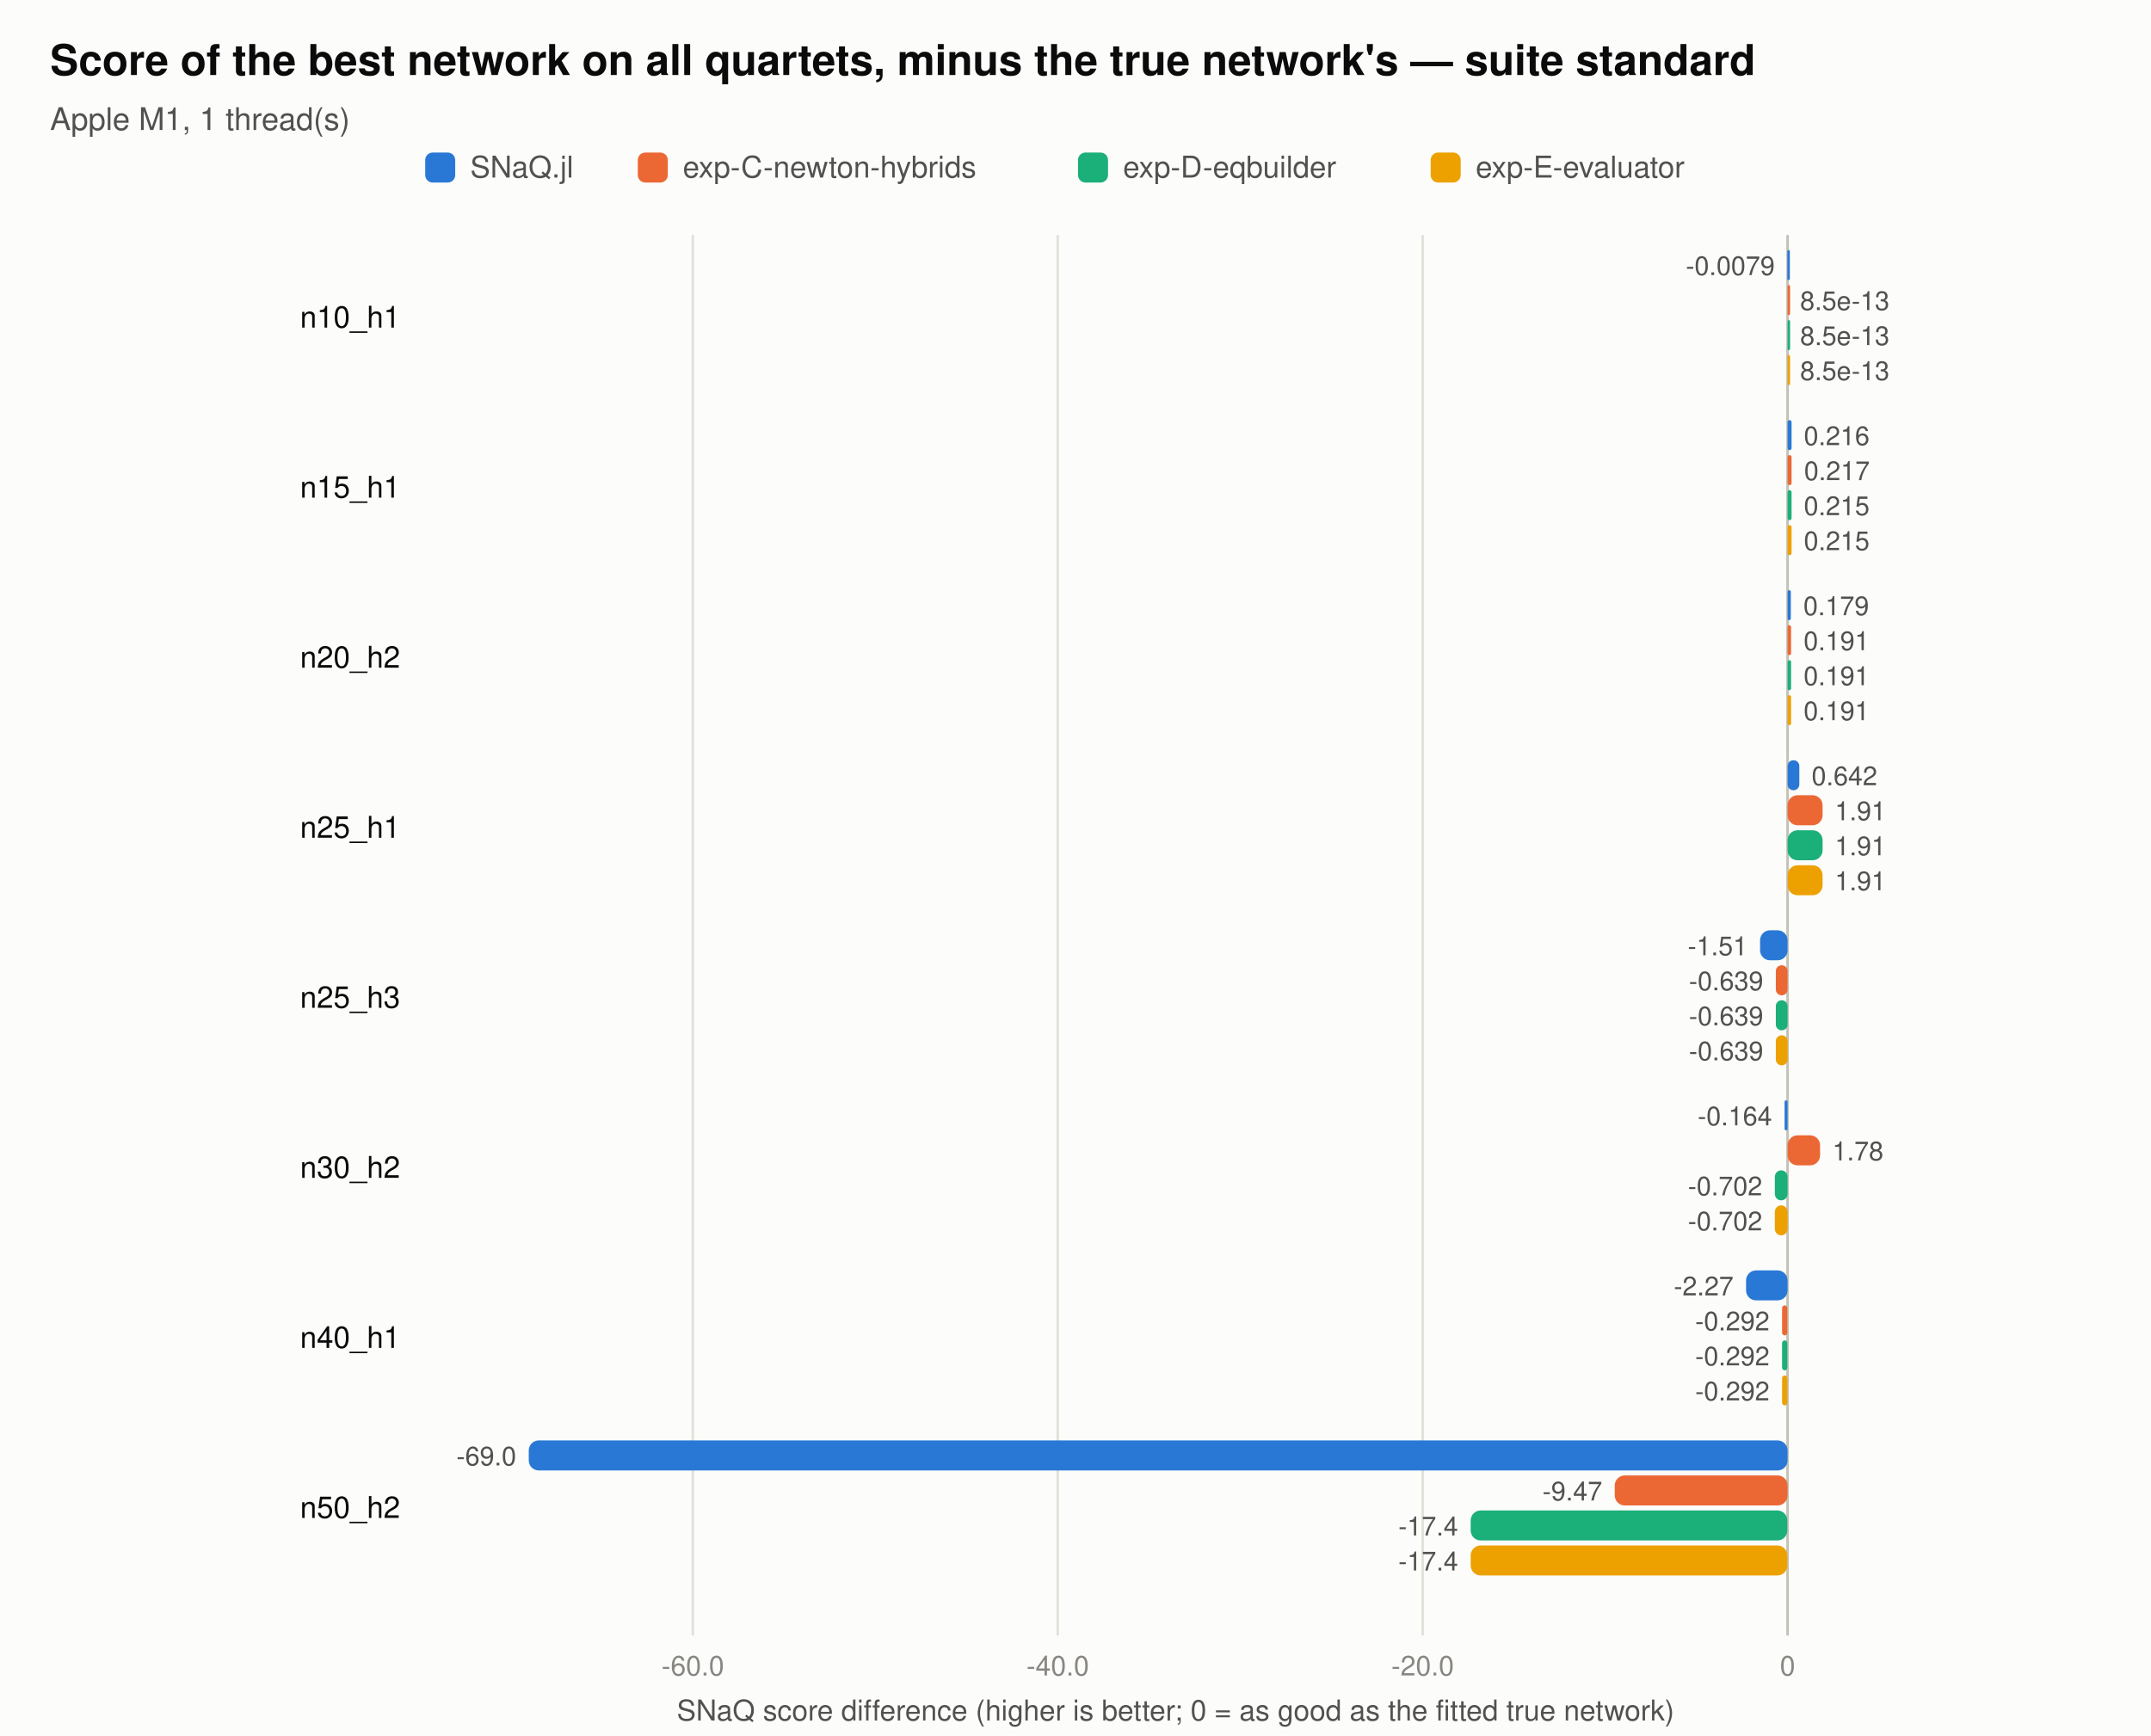
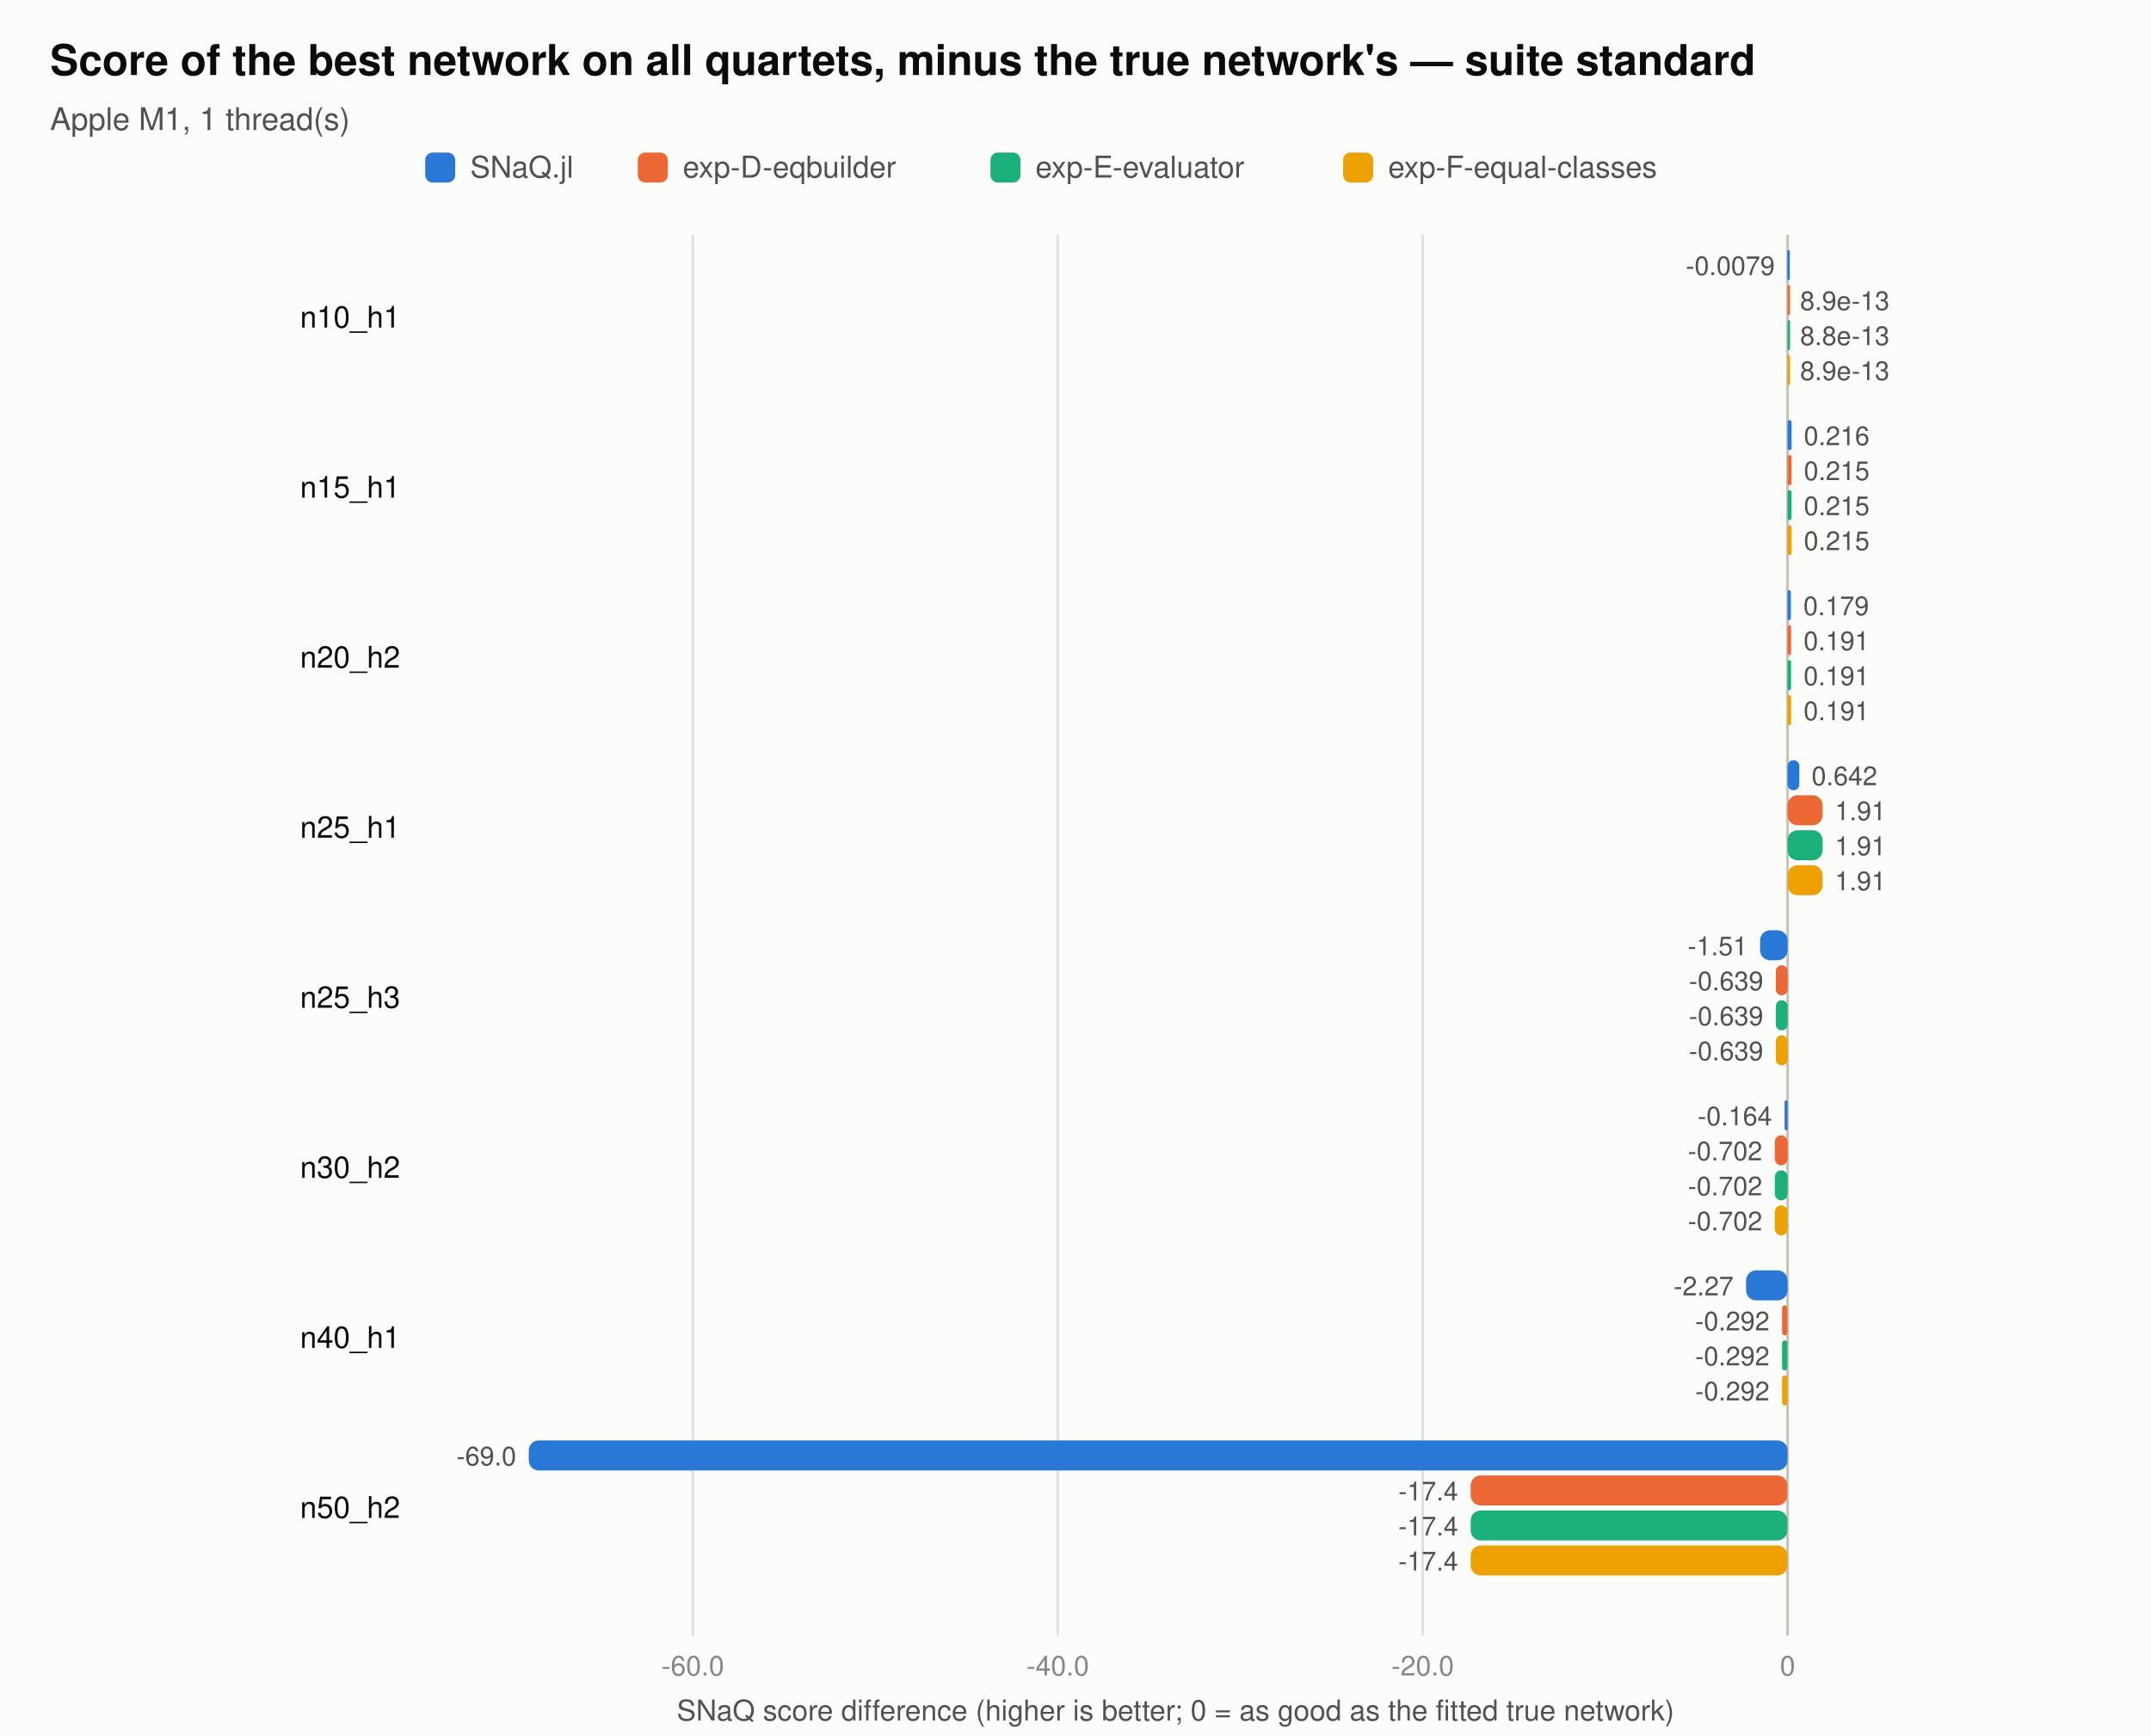
<svg xmlns="http://www.w3.org/2000/svg" width="860" height="694" viewBox="0 0 860 694" font-family="-apple-system, BlinkMacSystemFont, 'Segoe UI', Helvetica, Arial, sans-serif">
  <rect width="860" height="694" fill="#fcfcfb" />
  <text x="20" y="30" font-size="17" font-weight="600" fill="#0b0b0b">Score of the best network on all quartets, minus the true network's — suite standard</text>
  <text x="20" y="52" font-size="12.5" fill="#52514e">Apple M1, 1 thread(s)</text>
  <rect x="170" y="61" width="12" height="12" rx="3" fill="#2a78d6" />
  <text x="188" y="71" font-size="12" fill="#52514e">SNaQ.jl</text>
  <rect x="255" y="61" width="12" height="12" rx="3" fill="#eb6834" />
-   <text x="273" y="71" font-size="12" fill="#52514e">exp-C-newton-hybrids</text>
-   <rect x="431" y="61" width="12" height="12" rx="3" fill="#1baf7a" />
-   <text x="449" y="71" font-size="12" fill="#52514e">exp-D-eqbuilder</text>
-   <rect x="572" y="61" width="12" height="12" rx="3" fill="#eda100" />
-   <text x="590" y="71" font-size="12" fill="#52514e">exp-E-evaluator</text>
+   <text x="273" y="71" font-size="12" fill="#52514e">exp-D-eqbuilder</text>
+   <rect x="396" y="61" width="12" height="12" rx="3" fill="#1baf7a" />
+   <text x="414" y="71" font-size="12" fill="#52514e">exp-E-evaluator</text>
+   <rect x="537" y="61" width="12" height="12" rx="3" fill="#eda100" />
+   <text x="555" y="71" font-size="12" fill="#52514e">exp-F-equal-classes</text>
  <line x1="277.0" y1="94" x2="277.0" y2="654" stroke="#e1e0d9" stroke-width="1" />
  <text x="277.0" y="670" font-size="11" fill="#898781" text-anchor="middle">-60.0</text>
  <line x1="422.9" y1="94" x2="422.9" y2="654" stroke="#e1e0d9" stroke-width="1" />
  <text x="422.9" y="670" font-size="11" fill="#898781" text-anchor="middle">-40.0</text>
  <line x1="568.8" y1="94" x2="568.8" y2="654" stroke="#e1e0d9" stroke-width="1" />
  <text x="568.8" y="670" font-size="11" fill="#898781" text-anchor="middle">-20.0</text>
  <line x1="714.7" y1="94" x2="714.7" y2="654" stroke="#e1e0d9" stroke-width="1" />
  <text x="714.7" y="670" font-size="11" fill="#898781" text-anchor="middle">0</text>
  <text x="470.0" y="688" font-size="11.5" fill="#52514e" text-anchor="middle">SNaQ score difference (higher is better; 0 = as good as the fitted true network)</text>
  <line x1="714.7" y1="94" x2="714.7" y2="654" stroke="#c3c2b7" stroke-width="1" />
  <text x="160" y="131.0" font-size="12" fill="#0b0b0b" text-anchor="end">n10_h1</text>
  <g>
    <rect x="714.6" y="100" width="1.0" height="12" rx="0.5" fill="#2a78d6" />
  </g>
  <text x="709.6" y="110" font-size="10.5" fill="#52514e" text-anchor="end">-0.0079</text>
  <g>
    <rect x="714.7" y="114" width="1.0" height="12" rx="0.5" fill="#eb6834" />
  </g>
-   <text x="719.7" y="124" font-size="10.5" fill="#52514e" text-anchor="start">8.5e-13</text>
+   <text x="719.7" y="124" font-size="10.5" fill="#52514e" text-anchor="start">8.9e-13</text>
  <g>
    <rect x="714.7" y="128" width="1.0" height="12" rx="0.5" fill="#1baf7a" />
  </g>
-   <text x="719.7" y="138" font-size="10.5" fill="#52514e" text-anchor="start">8.5e-13</text>
+   <text x="719.7" y="138" font-size="10.5" fill="#52514e" text-anchor="start">8.8e-13</text>
  <g>
    <rect x="714.7" y="142" width="1.0" height="12" rx="0.5" fill="#eda100" />
  </g>
-   <text x="719.7" y="152" font-size="10.5" fill="#52514e" text-anchor="start">8.5e-13</text>
+   <text x="719.7" y="152" font-size="10.5" fill="#52514e" text-anchor="start">8.9e-13</text>
  <text x="160" y="199.0" font-size="12" fill="#0b0b0b" text-anchor="end">n15_h1</text>
  <g>
    <rect x="714.7" y="168" width="1.6" height="12" rx="0.8" fill="#2a78d6" />
  </g>
  <text x="721.2" y="178" font-size="10.5" fill="#52514e" text-anchor="start">0.216</text>
  <g>
    <rect x="714.7" y="182" width="1.6" height="12" rx="0.8" fill="#eb6834" />
  </g>
-   <text x="721.3" y="192" font-size="10.5" fill="#52514e" text-anchor="start">0.217</text>
+   <text x="721.2" y="192" font-size="10.5" fill="#52514e" text-anchor="start">0.215</text>
  <g>
    <rect x="714.7" y="196" width="1.6" height="12" rx="0.8" fill="#1baf7a" />
  </g>
  <text x="721.2" y="206" font-size="10.5" fill="#52514e" text-anchor="start">0.215</text>
  <g>
    <rect x="714.7" y="210" width="1.6" height="12" rx="0.8" fill="#eda100" />
  </g>
  <text x="721.2" y="220" font-size="10.5" fill="#52514e" text-anchor="start">0.215</text>
  <text x="160" y="267.0" font-size="12" fill="#0b0b0b" text-anchor="end">n20_h2</text>
  <g>
    <rect x="714.7" y="236" width="1.3" height="12" rx="0.7" fill="#2a78d6" />
  </g>
  <text x="721.0" y="246" font-size="10.5" fill="#52514e" text-anchor="start">0.179</text>
  <g>
    <rect x="714.7" y="250" width="1.4" height="12" rx="0.7" fill="#eb6834" />
  </g>
  <text x="721.1" y="260" font-size="10.5" fill="#52514e" text-anchor="start">0.191</text>
  <g>
    <rect x="714.7" y="264" width="1.4" height="12" rx="0.7" fill="#1baf7a" />
  </g>
  <text x="721.1" y="274" font-size="10.5" fill="#52514e" text-anchor="start">0.191</text>
  <g>
    <rect x="714.7" y="278" width="1.4" height="12" rx="0.7" fill="#eda100" />
  </g>
  <text x="721.1" y="288" font-size="10.5" fill="#52514e" text-anchor="start">0.191</text>
  <text x="160" y="335.0" font-size="12" fill="#0b0b0b" text-anchor="end">n25_h1</text>
  <g>
    <rect x="714.7" y="304" width="4.7" height="12" rx="2.3" fill="#2a78d6" />
  </g>
  <text x="724.3" y="314" font-size="10.5" fill="#52514e" text-anchor="start">0.642</text>
  <g>
    <rect x="714.7" y="318" width="14.0" height="12" rx="4.0" fill="#eb6834" />
  </g>
  <text x="733.6" y="328" font-size="10.5" fill="#52514e" text-anchor="start">1.91</text>
  <g>
    <rect x="714.7" y="332" width="14.0" height="12" rx="4.0" fill="#1baf7a" />
  </g>
  <text x="733.6" y="342" font-size="10.5" fill="#52514e" text-anchor="start">1.91</text>
  <g>
    <rect x="714.7" y="346" width="14.0" height="12" rx="4.0" fill="#eda100" />
  </g>
  <text x="733.6" y="356" font-size="10.5" fill="#52514e" text-anchor="start">1.91</text>
  <text x="160" y="403.0" font-size="12" fill="#0b0b0b" text-anchor="end">n25_h3</text>
  <g>
    <rect x="703.7" y="372" width="11.0" height="12" rx="4.0" fill="#2a78d6" />
  </g>
  <text x="698.7" y="382" font-size="10.5" fill="#52514e" text-anchor="end">-1.51</text>
  <g>
    <rect x="710.0" y="386" width="4.7" height="12" rx="2.3" fill="#eb6834" />
  </g>
  <text x="705.0" y="396" font-size="10.5" fill="#52514e" text-anchor="end">-0.639</text>
  <g>
    <rect x="710.0" y="400" width="4.7" height="12" rx="2.3" fill="#1baf7a" />
  </g>
  <text x="705.0" y="410" font-size="10.5" fill="#52514e" text-anchor="end">-0.639</text>
  <g>
    <rect x="710.0" y="414" width="4.7" height="12" rx="2.3" fill="#eda100" />
  </g>
  <text x="705.0" y="424" font-size="10.5" fill="#52514e" text-anchor="end">-0.639</text>
  <text x="160" y="471.0" font-size="12" fill="#0b0b0b" text-anchor="end">n30_h2</text>
  <g>
    <rect x="713.5" y="440" width="1.2" height="12" rx="0.6" fill="#2a78d6" />
  </g>
  <text x="708.5" y="450" font-size="10.5" fill="#52514e" text-anchor="end">-0.164</text>
  <g>
-     <rect x="714.7" y="454" width="13.0" height="12" rx="4.0" fill="#eb6834" />
+     <rect x="709.6" y="454" width="5.1" height="12" rx="2.6" fill="#eb6834" />
  </g>
-   <text x="732.6" y="464" font-size="10.5" fill="#52514e" text-anchor="start">1.78</text>
+   <text x="704.6" y="464" font-size="10.5" fill="#52514e" text-anchor="end">-0.702</text>
  <g>
    <rect x="709.6" y="468" width="5.1" height="12" rx="2.6" fill="#1baf7a" />
  </g>
  <text x="704.6" y="478" font-size="10.5" fill="#52514e" text-anchor="end">-0.702</text>
  <g>
    <rect x="709.6" y="482" width="5.1" height="12" rx="2.6" fill="#eda100" />
  </g>
  <text x="704.6" y="492" font-size="10.5" fill="#52514e" text-anchor="end">-0.702</text>
  <text x="160" y="539.0" font-size="12" fill="#0b0b0b" text-anchor="end">n40_h1</text>
  <g>
    <rect x="698.1" y="508" width="16.6" height="12" rx="4.0" fill="#2a78d6" />
  </g>
  <text x="693.1" y="518" font-size="10.5" fill="#52514e" text-anchor="end">-2.27</text>
  <g>
    <rect x="712.5" y="522" width="2.1" height="12" rx="1.1" fill="#eb6834" />
  </g>
  <text x="707.5" y="532" font-size="10.5" fill="#52514e" text-anchor="end">-0.292</text>
  <g>
    <rect x="712.5" y="536" width="2.1" height="12" rx="1.1" fill="#1baf7a" />
  </g>
  <text x="707.5" y="546" font-size="10.5" fill="#52514e" text-anchor="end">-0.292</text>
  <g>
    <rect x="712.5" y="550" width="2.1" height="12" rx="1.1" fill="#eda100" />
  </g>
  <text x="707.5" y="560" font-size="10.5" fill="#52514e" text-anchor="end">-0.292</text>
  <text x="160" y="607.0" font-size="12" fill="#0b0b0b" text-anchor="end">n50_h2</text>
  <g>
    <rect x="211.4" y="576" width="503.3" height="12" rx="4.0" fill="#2a78d6" />
  </g>
  <text x="206.4" y="586" font-size="10.5" fill="#52514e" text-anchor="end">-69.0</text>
  <g>
-     <rect x="645.6" y="590" width="69.1" height="12" rx="4.0" fill="#eb6834" />
+     <rect x="588.0" y="590" width="126.6" height="12" rx="4.0" fill="#eb6834" />
  </g>
-   <text x="640.6" y="600" font-size="10.5" fill="#52514e" text-anchor="end">-9.47</text>
+   <text x="583.0" y="600" font-size="10.5" fill="#52514e" text-anchor="end">-17.4</text>
  <g>
    <rect x="588.0" y="604" width="126.6" height="12" rx="4.0" fill="#1baf7a" />
  </g>
  <text x="583.0" y="614" font-size="10.5" fill="#52514e" text-anchor="end">-17.4</text>
  <g>
    <rect x="588.0" y="618" width="126.6" height="12" rx="4.0" fill="#eda100" />
  </g>
  <text x="583.0" y="628" font-size="10.5" fill="#52514e" text-anchor="end">-17.4</text>
</svg>
